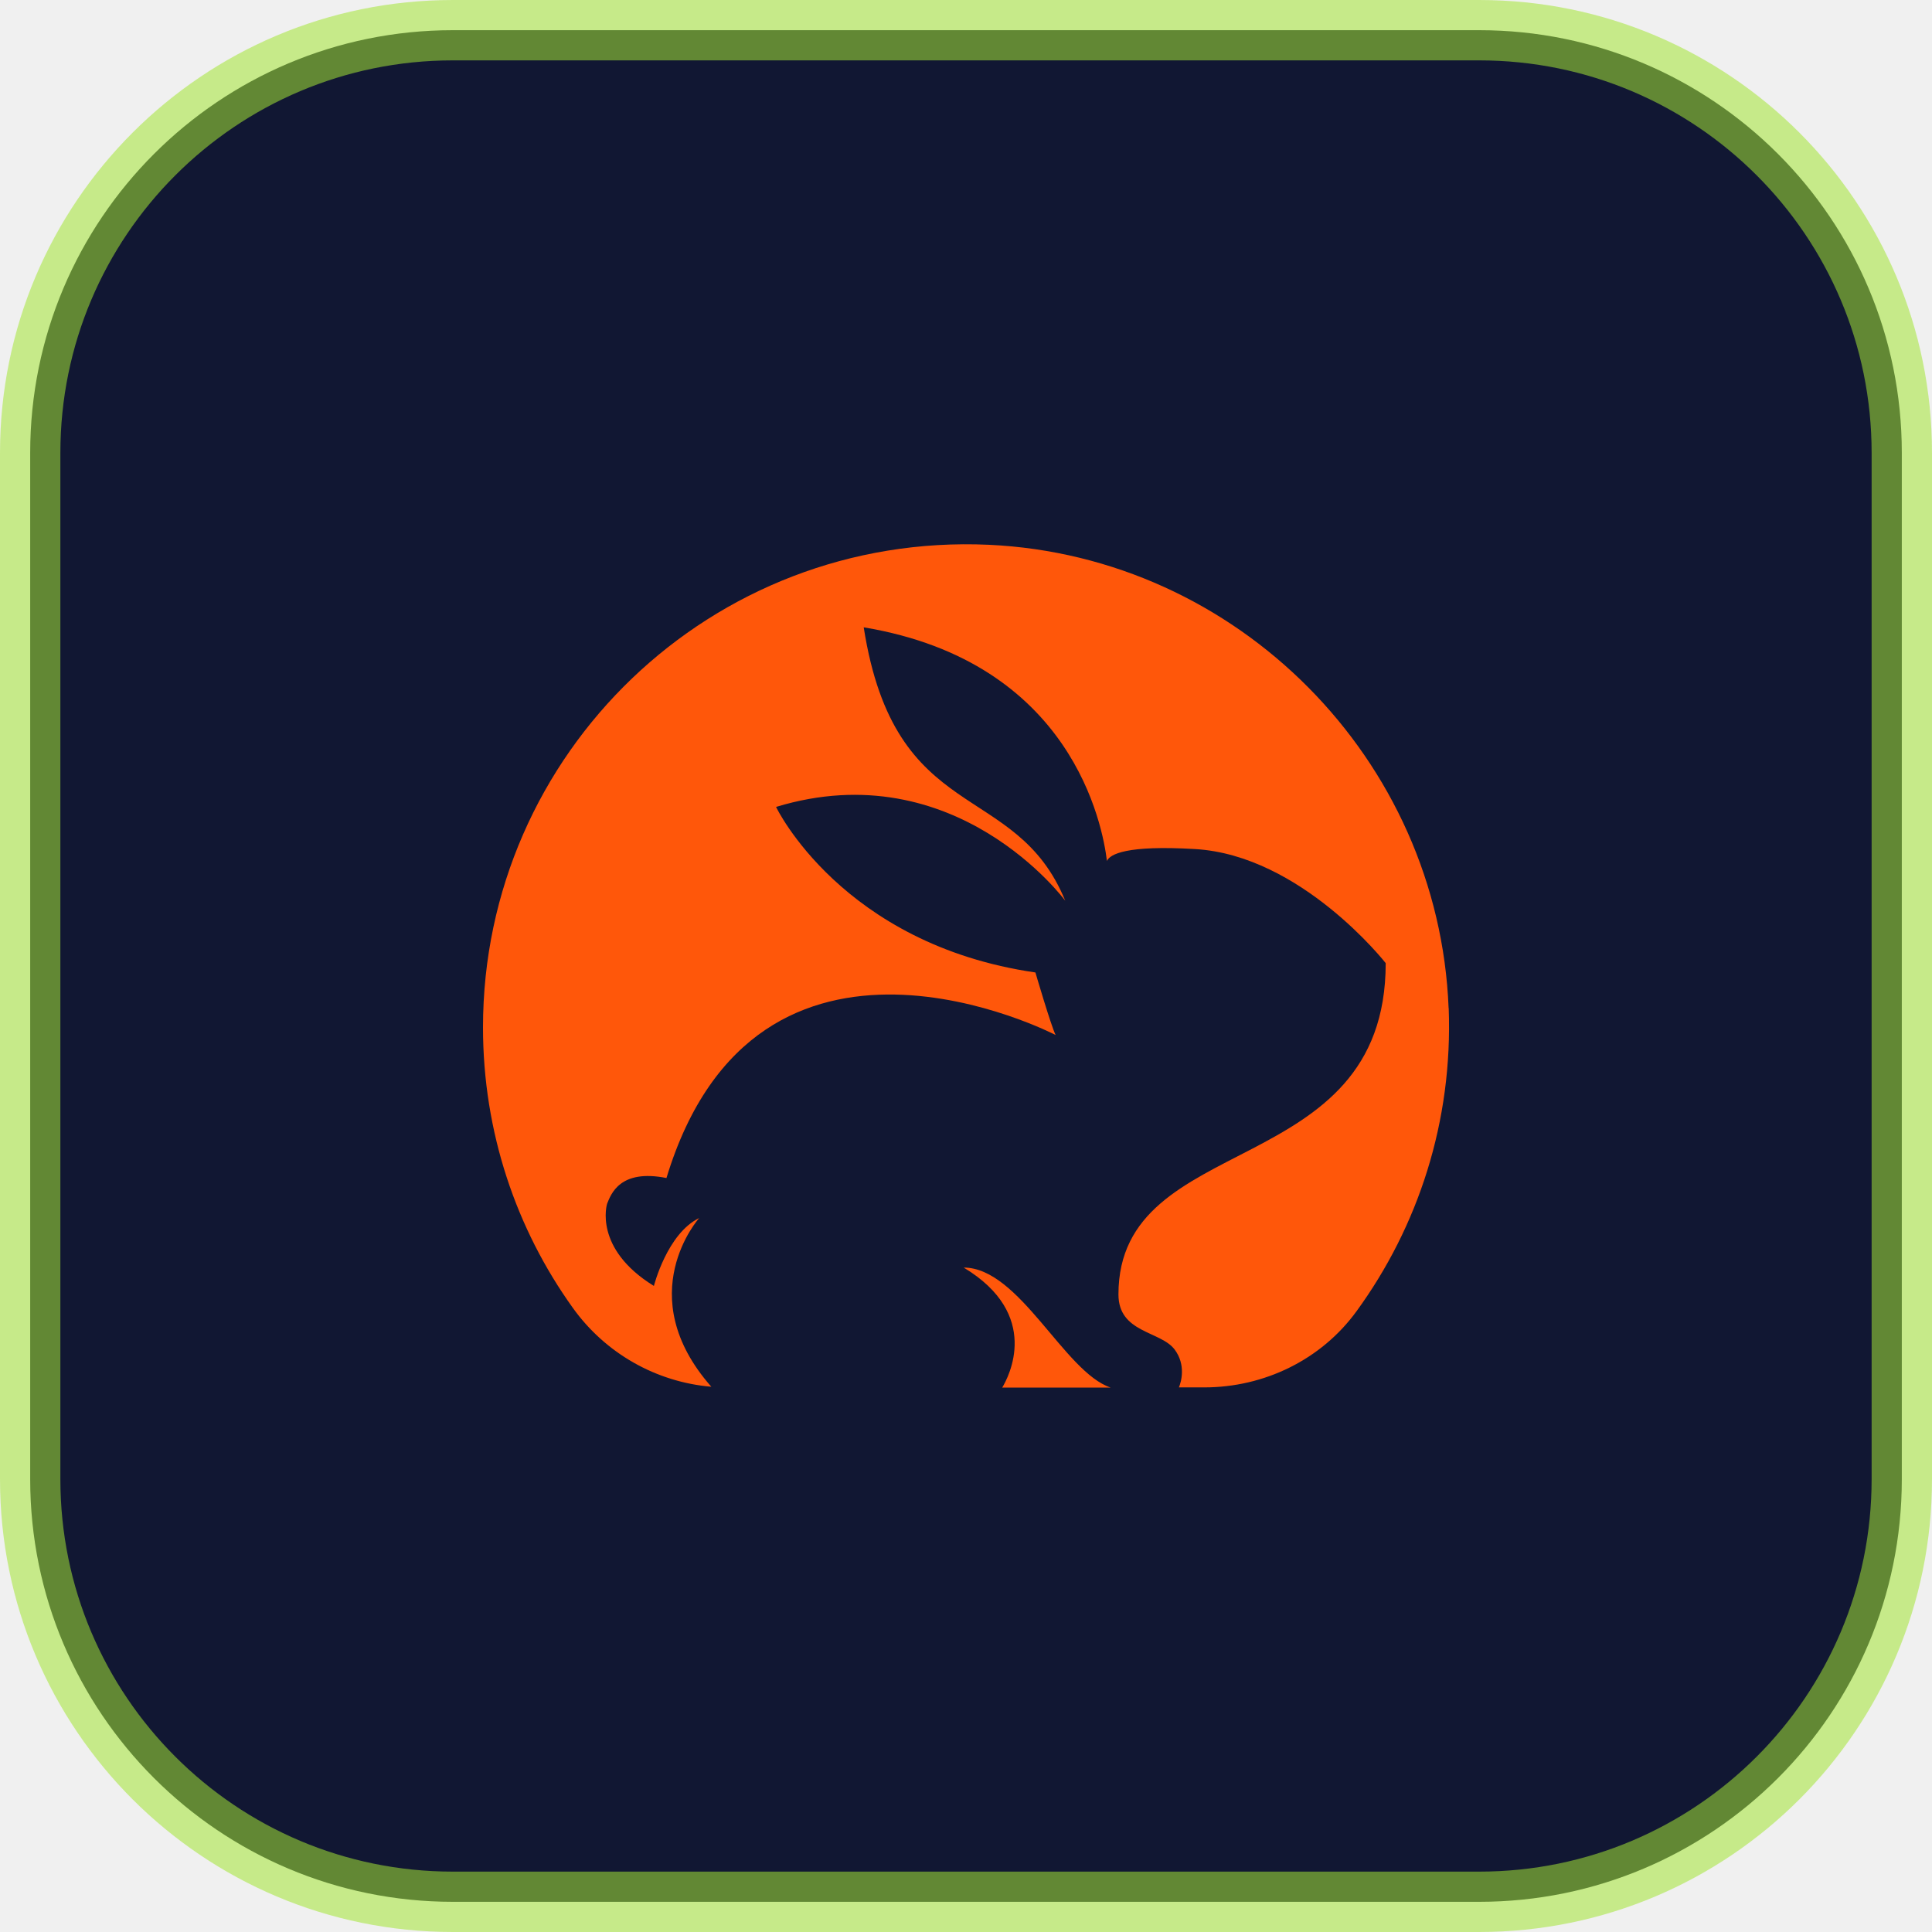
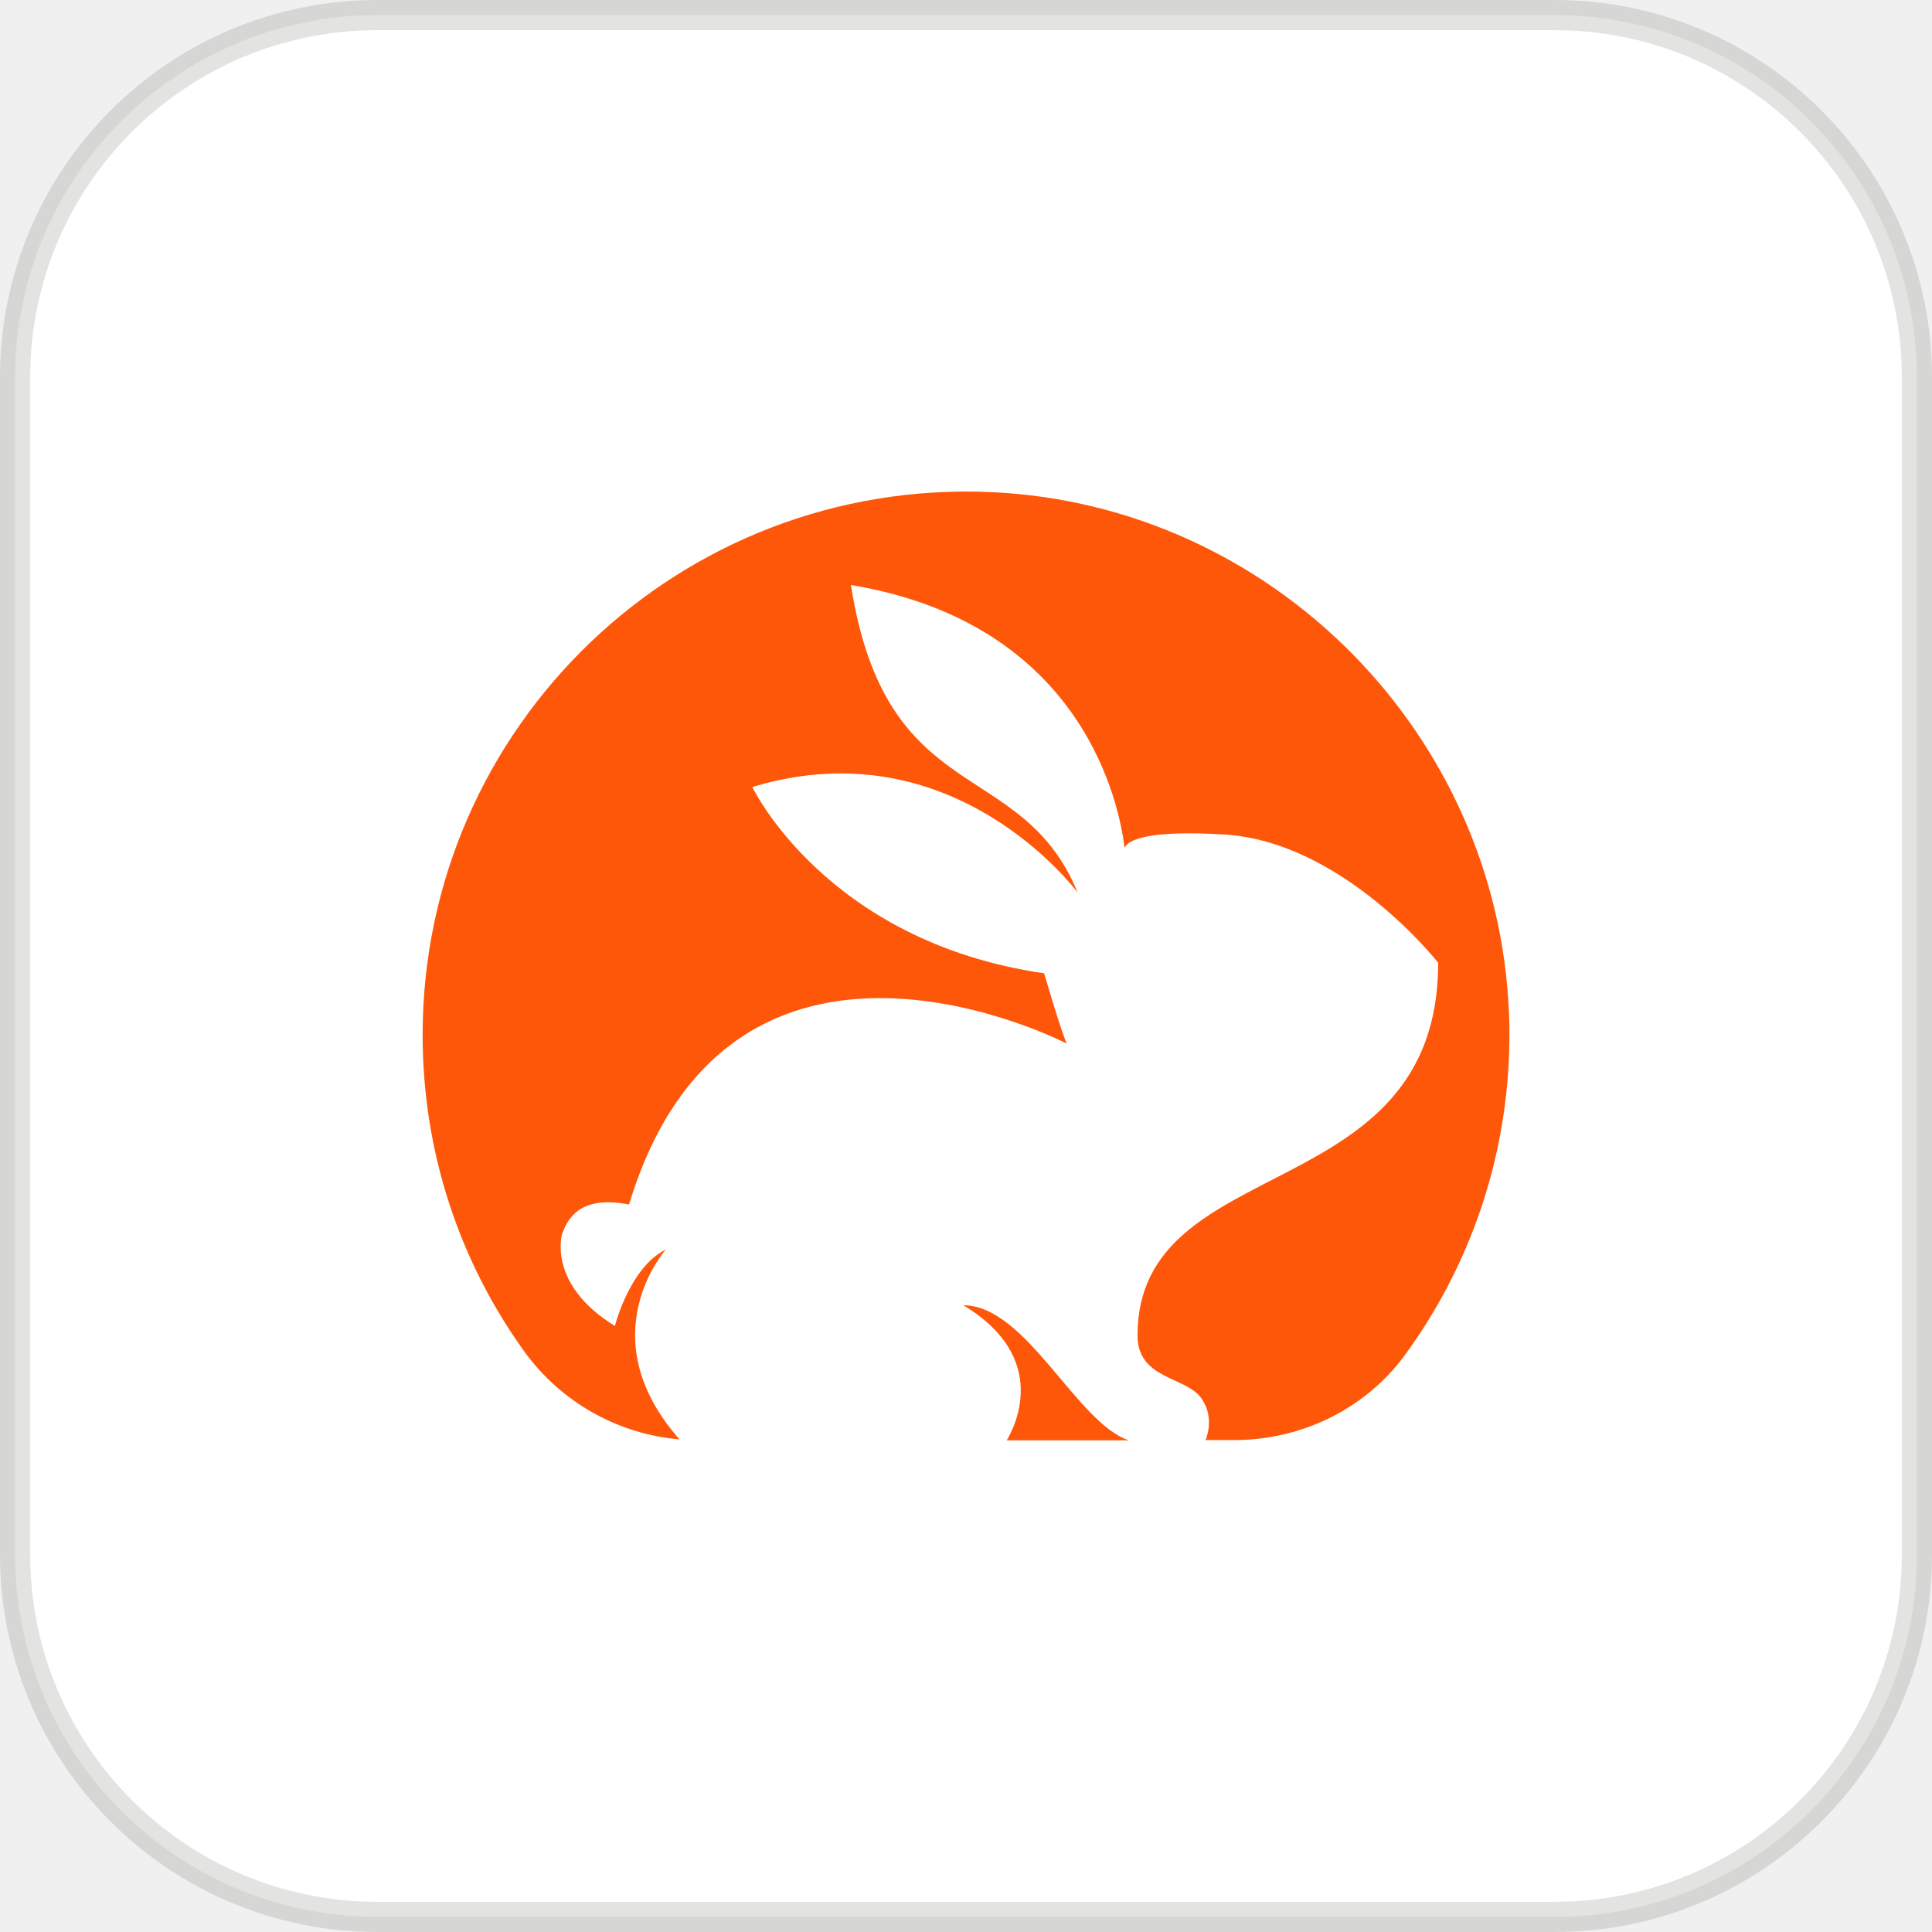
<svg xmlns="http://www.w3.org/2000/svg" viewBox="0 0 64 64" width="64" height="64" role="img" aria-labelledby="t d">
-   <rect x="1" y="1" width="62" height="62" rx="14" fill="#111733" stroke="#a3e635" stroke-opacity="0.55" stroke-width="2" />
-   <g transform="translate(16 16) scale(1.3333)">
+   <rect x="0.5" y="0.5" width="63" height="63" rx="12" fill="#ffffff" stroke="#16150f" stroke-opacity="0.12" />
+   <g transform="translate(14 14) scale(1.5)">
    <path fill="#FF570A" d="M23.991 13.049C23.748 6.864 18.747 1.82 12.567 1.535 5.678 1.223 0 6.711 0 13.525c0 2.601.825 5.007 2.231 6.968.809 1.131 2.072 1.845 3.442 1.961-2.014-2.284-.301-4.192-.301-4.192-.798.386-1.126 1.687-1.126 1.687-1.512-.93-1.163-2.041-1.163-2.041.095-.233.312-.872 1.475-.64 2.252-7.417 9.669-3.553 9.669-3.553-.116-.233-.502-1.554-.502-1.554-4.816-.698-6.444-4.113-6.444-4.113 4.467-1.359 7.185 2.331 7.185 2.331-1.242-3.029-4.229-1.824-5.007-6.793 5.186.862 5.937 4.927 6.043 5.805.074-.169.486-.397 2.189-.296 2.638.153 4.737 2.834 4.737 2.834 0 5.435-6.64 4.124-6.64 8.231 0 .962 1.047.904 1.396 1.369.285.381.164.804.106.941h.629c1.491 0 2.908-.687 3.785-1.893 1.528-2.099 2.395-4.71 2.289-7.534zm-8.395 9.426c-1.153-.381-2.268-2.982-3.653-2.982 1.94 1.168 1.116 2.717.957 2.982h2.701z" />
  </g>
</svg>
